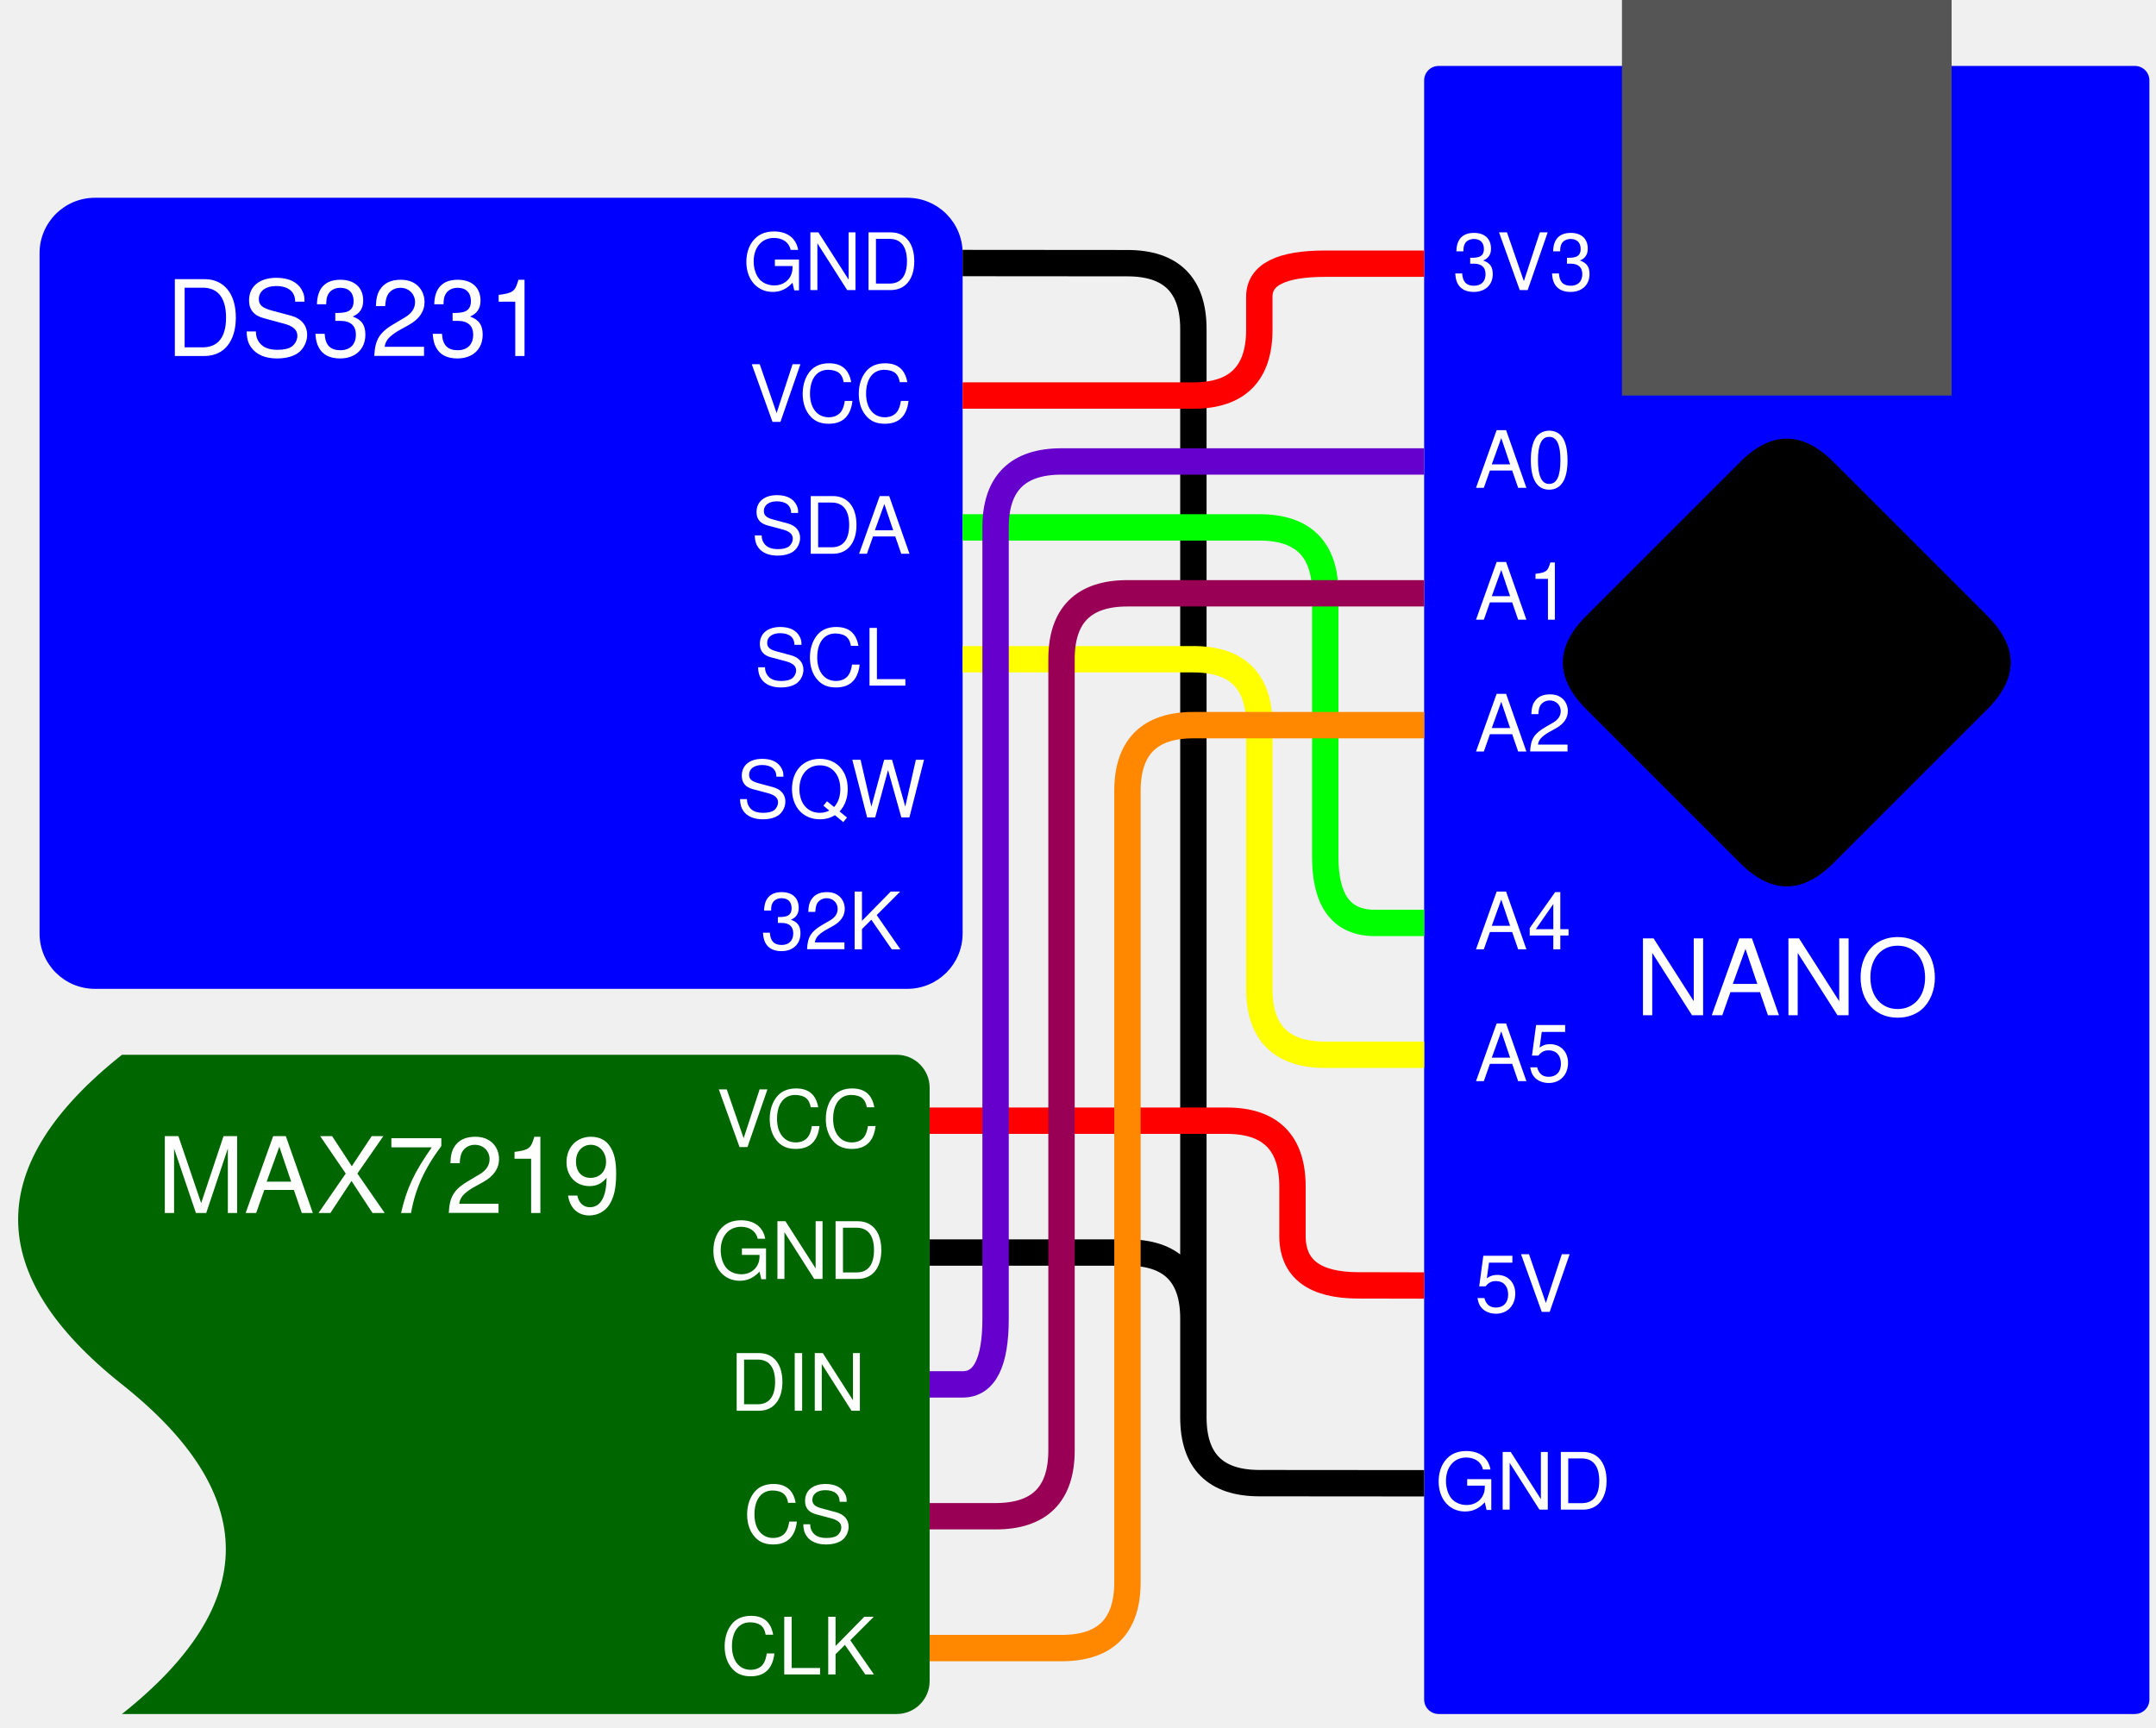
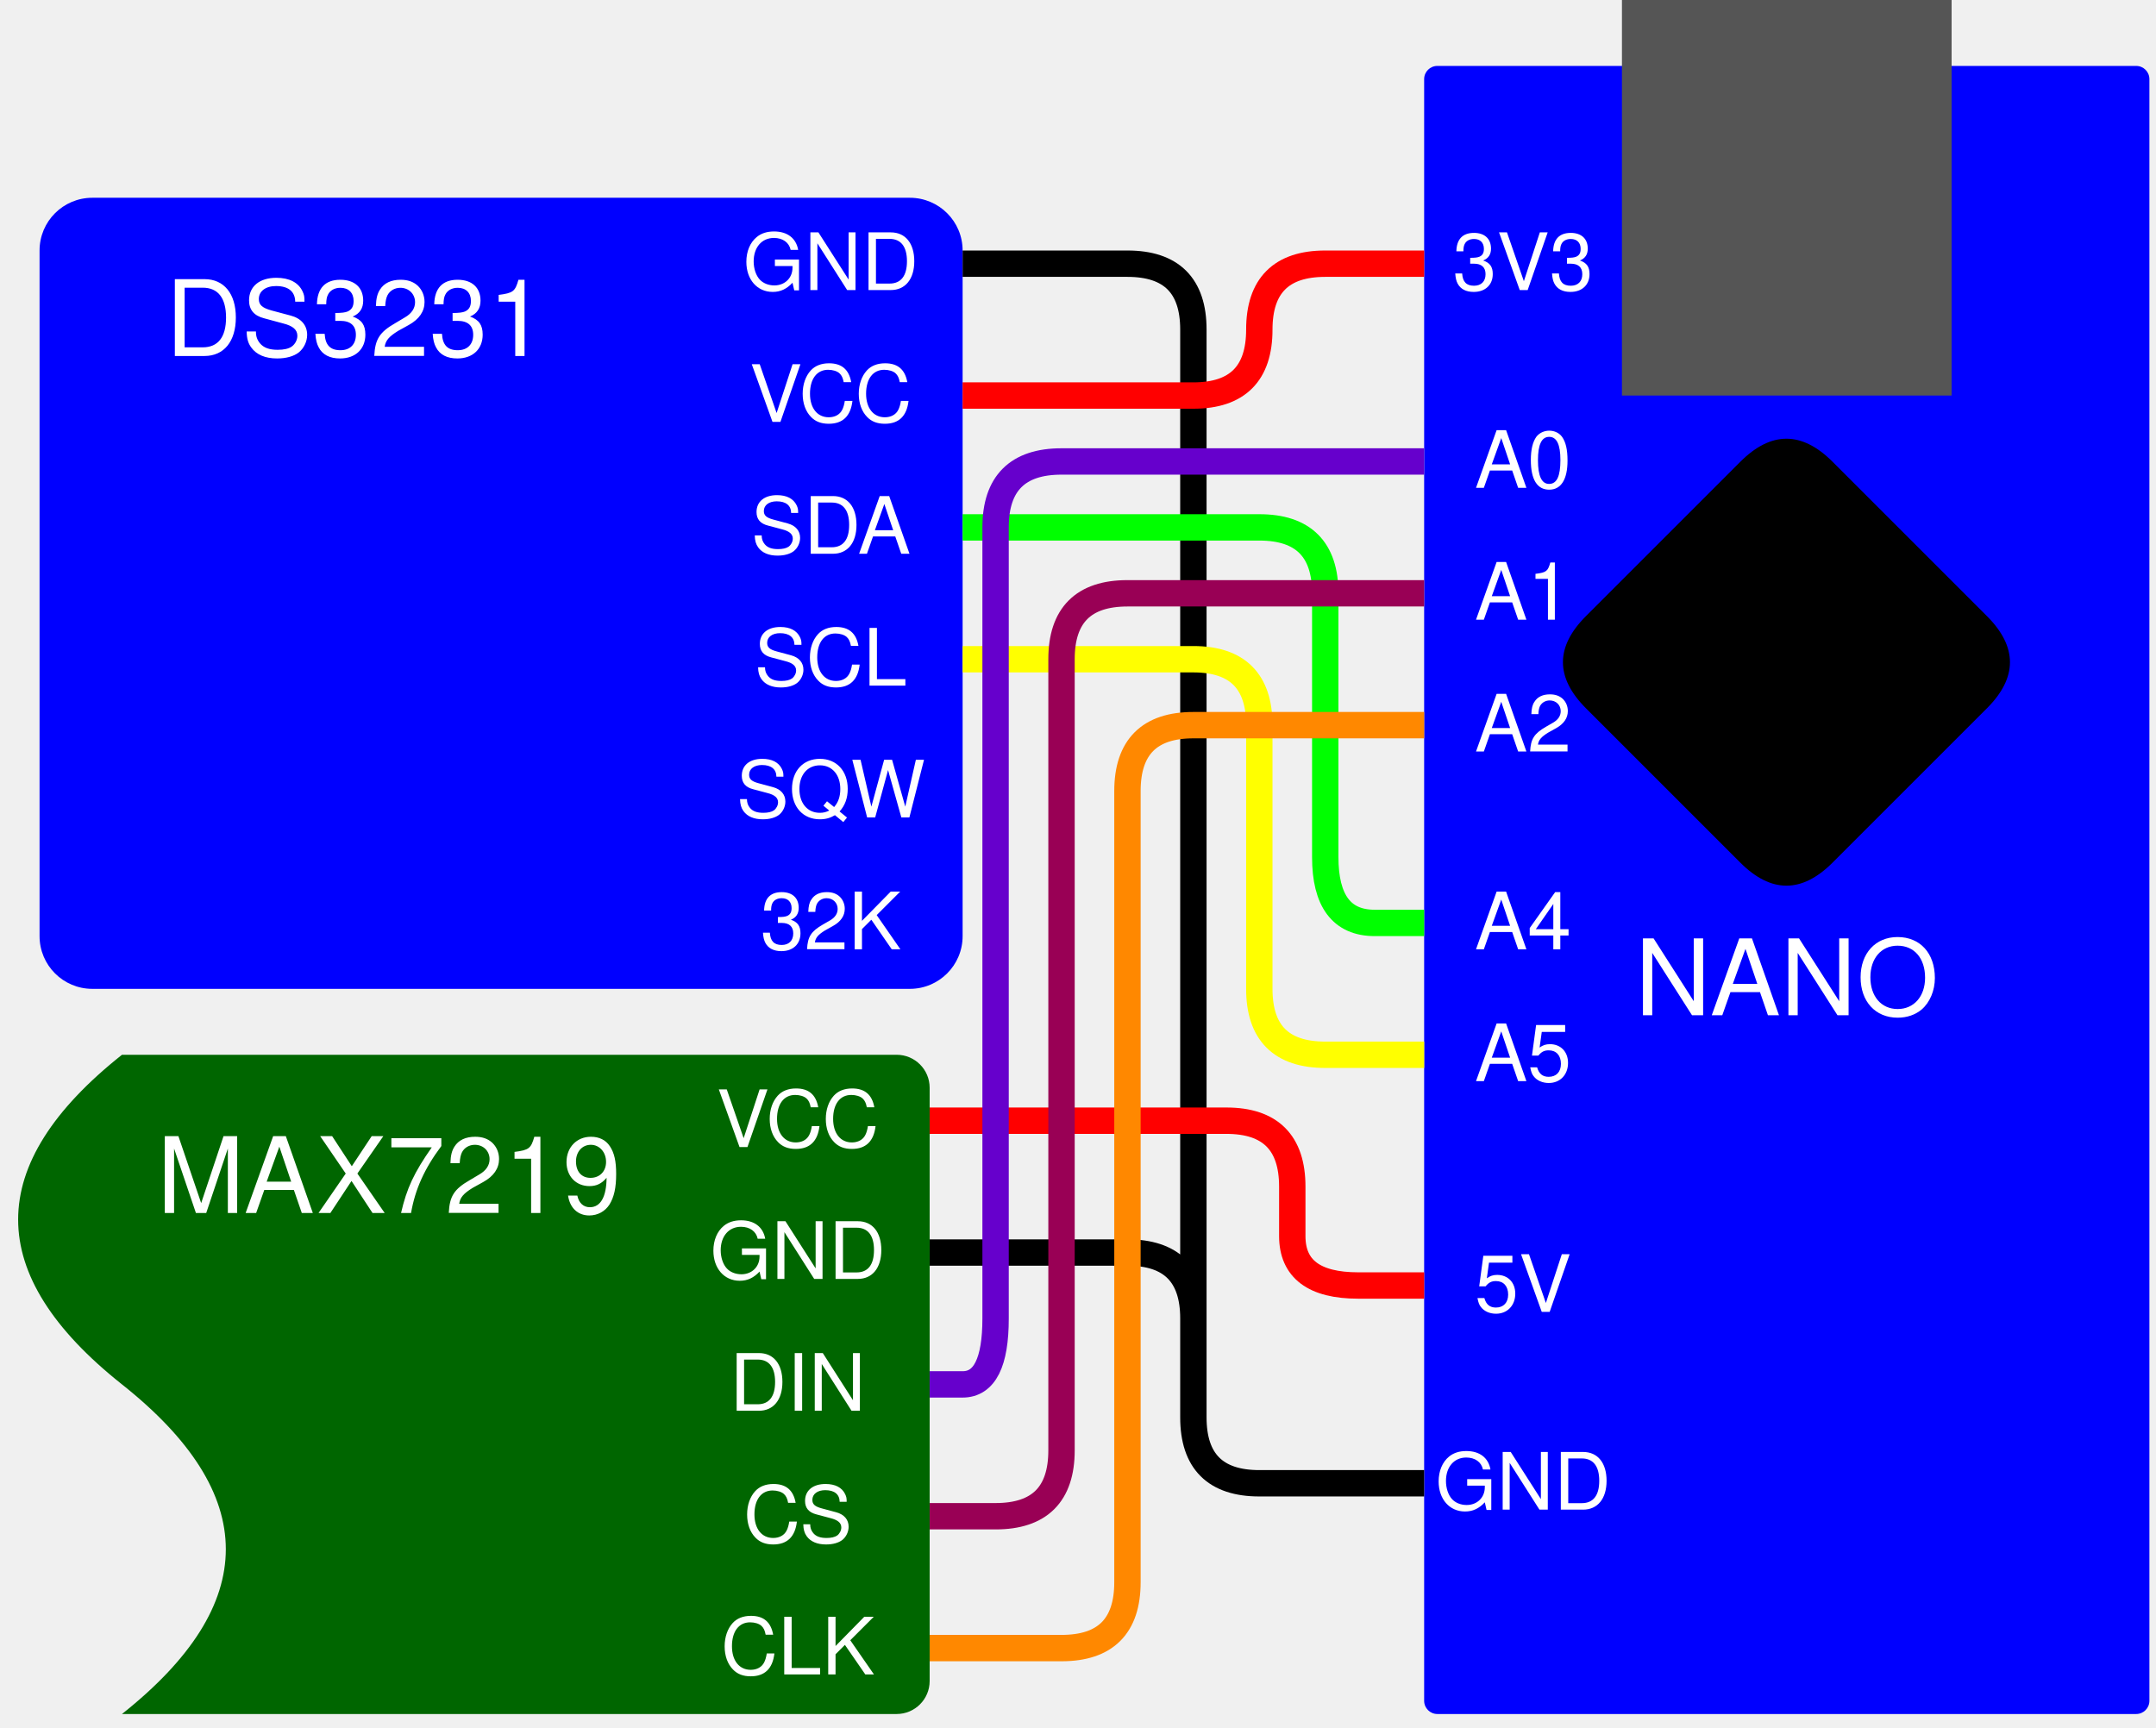
<svg xmlns="http://www.w3.org/2000/svg" width="327" height="262" font-family="Helvetica" font-size="12" text-anchor="middle" fill="#FFF">
-   <rect x="216" y="10" width="110" height="250" rx="2.2" ry="2.2" fill="#00f" />
-   <rect x="6" y="30" width="140" height="120" rx="8.4" ry="8.4" fill="#00f" />
+   <rect x="216" y="10" width="110" height="250" rx="2" ry="2" fill="#00f" />
+   <rect x="6" y="30" width="140" height="120" rx="8" ry="8" fill="#00f" />
  <path d="M141 255c0 2.76-2.24 5-5 5H18.5q31.5-25 0-50t0-50H136c2.76 0 5 2.24 5 5z" fill="#060" />
  <path d="M246 0h50v60h-50z" fill="#555" />
-   <path d="m146 39.9 25 .02q10 .01 10 10.01v165.04q0 10 10 10.01l25 .02M141 190h30q10 0 10 10" fill="none" stroke="#000" stroke-width="4" stroke-miterlimit="10" />
-   <path d="M146 60h35q10 0 10-10v-5q0-5 10-5h15M141 170h45.03q10 0 10 10v7.48q0 7.49 9.99 7.5l9.98.02" fill="none" stroke="red" stroke-width="4" stroke-miterlimit="10" />
+   <path d="m146 40 25 0q10 0 10 10v165q0 10 10 10l25 0M141 190h30q10 0 10 10" fill="none" stroke="#000" stroke-width="4" stroke-miterlimit="10" />
+   <path d="M146 60h35q10 0 10-10 0-10 10-10h15M141 170h45q10 0 10 10v7.5q0 7.5 10 7.5l10 0" fill="none" stroke="red" stroke-width="4" stroke-miterlimit="10" />
  <path d="M216 140h-7.5q-7.5 0-7.5-10V90q0-10-10-10h-45" fill="none" stroke="#0f0" stroke-width="4" stroke-miterlimit="10" />
  <path d="M216 160h-15q-10 0-10-10v-40q0-10-10-10h-35" fill="none" stroke="#ff0" stroke-width="4" stroke-miterlimit="10" />
  <path d="M141 250h20q10 0 10-10V120q0-10 10-10h35" fill="none" stroke="#f80" stroke-width="4" stroke-miterlimit="10" />
  <path d="M141 230h10q10 0 10-10V100q0-10 10-10h45" fill="none" stroke="#905" stroke-width="4" stroke-miterlimit="10" />
  <path d="M141 210h5q5 0 5-10V80q0-10 10-10h55" fill="none" stroke="#60c" stroke-width="4" stroke-miterlimit="10" />
-   <path d="m252.25 81.75 11.68-11.68q7.07-7.07 14.14 0l23.36 23.36q7.07 7.07 0 14.14l-23.36 23.36q-7.07 7.07-14.14 0l-23.36-23.36q-7.07-7.07 0-14.14z" fill="#000" stroke-miterlimit="10" />
+   <path d="m252.25 81.75 11.7-11.7q7-7 14 0l23.4 23.4q7 7 0 14l-23.4 23.4q-7 7-14 0l-23.4-23.4q-7-7 0-14z" fill="#000" stroke-miterlimit="10" />
  <text x="54" y="54" font-size="16">DS3231</text>
  <text x="126" y="44">GND</text>
  <text x="126" y="64">VCC</text>
  <text x="126" y="84">SDA</text>
  <text x="126" y="104">SCL</text>
  <text x="126" y="124">SQW</text>
  <text x="126" y="144">32K</text>
  <text x="59" y="184" font-size="16">MAX7219</text>
  <text x="121" y="174">VCC</text>
  <text x="121" y="194">GND</text>
  <text x="121" y="214">DIN</text>
  <text x="121" y="234">CS</text>
  <text x="121" y="254">CLK</text>
  <text x="271" y="154" font-size="16">NANO</text>
  <text x="231" y="44">3V3</text>
  <text x="231" y="74">A0</text>
  <text x="231" y="94">A1</text>
  <text x="231" y="114">A2</text>
  <text x="231" y="144">A4</text>
  <text x="231" y="164">A5</text>
  <text x="231" y="199">5V</text>
  <text x="231" y="229">GND</text>
</svg>
